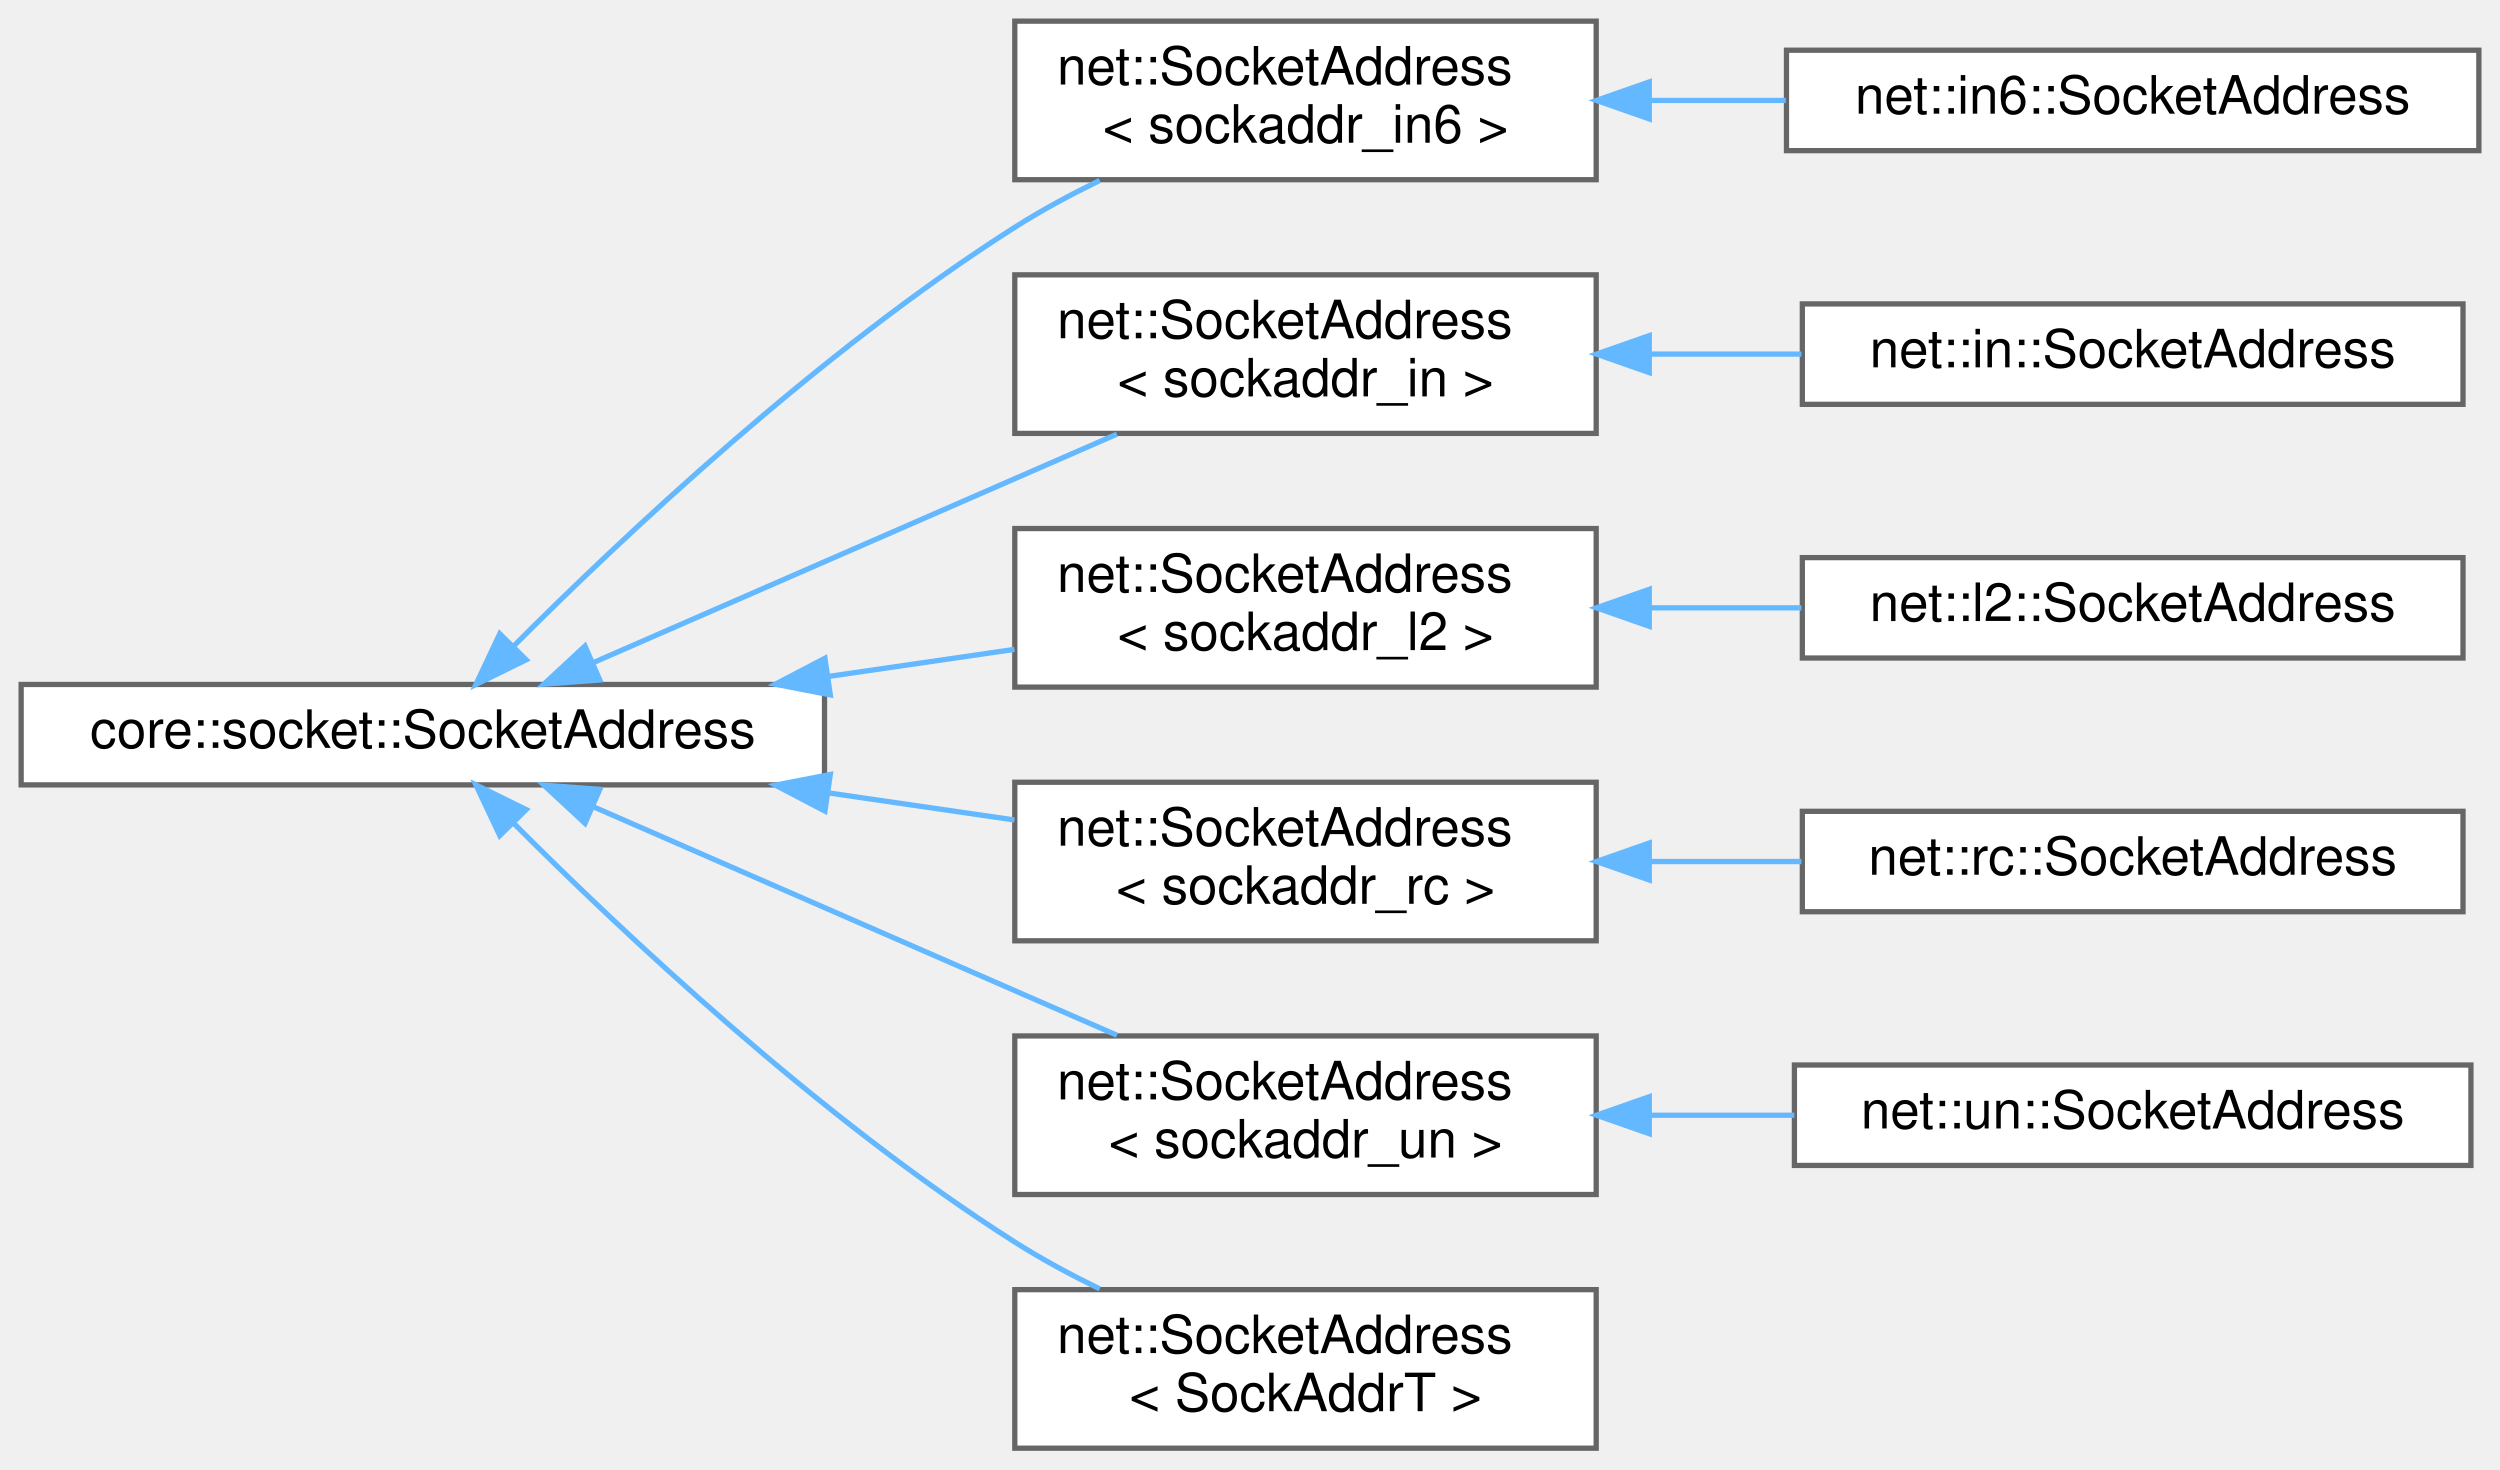
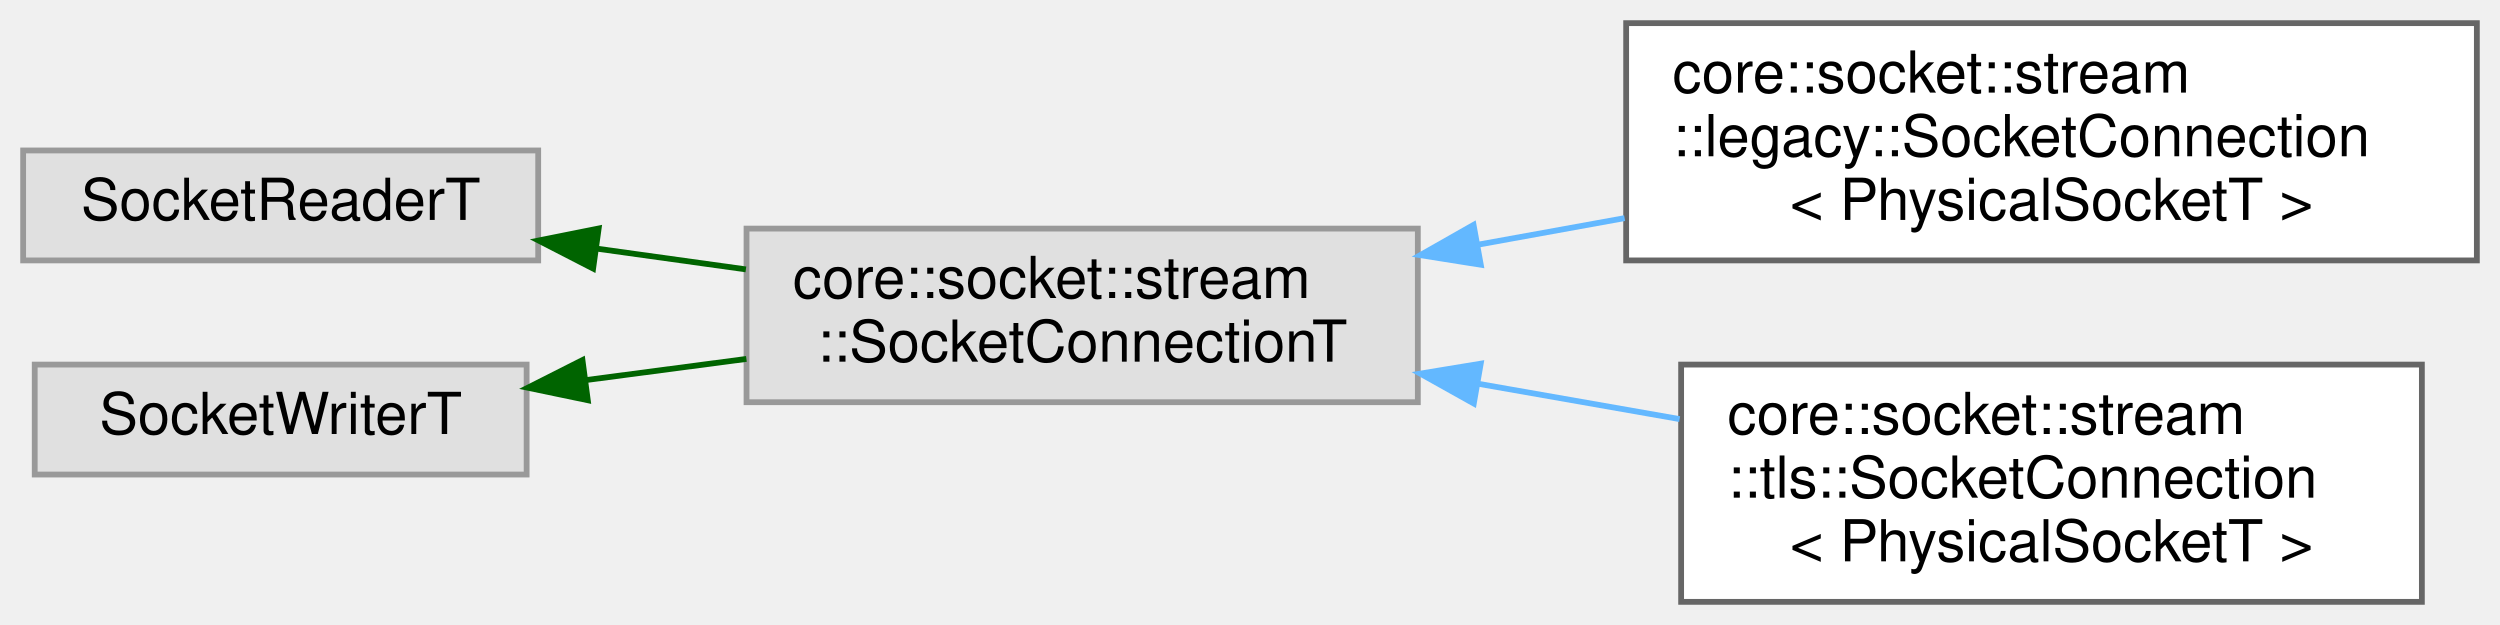
- <svg xmlns="http://www.w3.org/2000/svg" xmlns:xlink="http://www.w3.org/1999/xlink" width="473pt" height="278pt" viewBox="0.00 0.00 473.00 278.00">
-   <g id="graph0" class="graph" transform="scale(1 1) rotate(0) translate(4 274)">
+ <svg xmlns="http://www.w3.org/2000/svg" xmlns:xlink="http://www.w3.org/1999/xlink" width="432pt" height="108pt" viewBox="0.00 0.00 432.00 108.00">
+   <g id="graph0" class="graph" transform="scale(1 1) rotate(0) translate(4 104)">
    <g id="Node000000" class="node">
      <g id="a_Node000000">
-         <a xlink:href="classcore_1_1socket_1_1SocketAddress.html" target="_top" xlink:title=" ">
-           <polygon fill="white" stroke="#666666" points="152,-144.5 0,-144.5 0,-125.5 152,-125.5 152,-144.5" />
-           <text text-anchor="middle" x="76" y="-132.5" font-family="Helvetica,sans-Serif" font-size="10.00">core::socket::SocketAddress</text>
+         <a xlink:title=" ">
+           <polygon fill="#e0e0e0" stroke="#999999" points="241,-64.5 125,-64.5 125,-34.5 241,-34.5 241,-64.5" />
+           <text text-anchor="start" x="133" y="-52.5" font-family="Helvetica,sans-Serif" font-size="10.00">core::socket::stream</text>
+           <text text-anchor="middle" x="183" y="-41.5" font-family="Helvetica,sans-Serif" font-size="10.00">::SocketConnectionT</text>
        </a>
      </g>
    </g>
    <g id="Node000001" class="node">
      <g id="a_Node000001">
-         <a xlink:href="classnet_1_1SocketAddress.html" target="_top" xlink:title=" ">
-           <polygon fill="white" stroke="#666666" points="298,-270 188,-270 188,-240 298,-240 298,-270" />
-           <text text-anchor="start" x="196" y="-258" font-family="Helvetica,sans-Serif" font-size="10.00">net::SocketAddress</text>
-           <text text-anchor="middle" x="243" y="-247" font-family="Helvetica,sans-Serif" font-size="10.00">&lt; sockaddr_in6 &gt;</text>
+         <a xlink:href="classcore_1_1socket_1_1stream_1_1legacy_1_1SocketConnection.html" target="_top" xlink:title=" ">
+           <polygon fill="white" stroke="#666666" points="424,-100 277,-100 277,-59 424,-59 424,-100" />
+           <text text-anchor="start" x="285" y="-88" font-family="Helvetica,sans-Serif" font-size="10.00">core::socket::stream</text>
+           <text text-anchor="start" x="285" y="-77" font-family="Helvetica,sans-Serif" font-size="10.00">::legacy::SocketConnection</text>
+           <text text-anchor="middle" x="350.5" y="-66" font-family="Helvetica,sans-Serif" font-size="10.00">&lt; PhysicalSocketT &gt;</text>
        </a>
      </g>
    </g>
-     <g id="edge354_Node000000_Node000001" class="edge">
-       <g id="a_edge354_Node000000_Node000001">
+     <g id="edge360_Node000000_Node000001" class="edge">
+       <g id="a_edge360_Node000000_Node000001">
        <a xlink:title=" ">
-           <path fill="none" stroke="#63b8ff" d="M93.05,-151.63C113.6,-172.24 151,-207.51 188,-231 193.02,-234.19 198.54,-237.17 204.07,-239.86" />
-           <polygon fill="#63b8ff" stroke="#63b8ff" points="95.55,-149.17 86.04,-144.5 90.56,-154.09 95.55,-149.17" />
+           <path fill="none" stroke="#63b8ff" d="M251.45,-61.73C259.78,-63.24 268.33,-64.79 276.73,-66.31" />
+           <polygon fill="#63b8ff" stroke="#63b8ff" points="251.88,-58.25 241.42,-59.91 250.63,-65.14 251.88,-58.25" />
+         </a>
+       </g>
+     </g>
+     <g id="Node000002" class="node">
+       <g id="a_Node000002">
+         <a xlink:href="classcore_1_1socket_1_1stream_1_1tls_1_1SocketConnection.html" target="_top" xlink:title=" ">
+           <polygon fill="white" stroke="#666666" points="414.5,-41 286.5,-41 286.5,0 414.5,0 414.5,-41" />
+           <text text-anchor="start" x="294.5" y="-29" font-family="Helvetica,sans-Serif" font-size="10.00">core::socket::stream</text>
+           <text text-anchor="start" x="294.5" y="-18" font-family="Helvetica,sans-Serif" font-size="10.00">::tls::SocketConnection</text>
+           <text text-anchor="middle" x="350.5" y="-7" font-family="Helvetica,sans-Serif" font-size="10.00">&lt; PhysicalSocketT &gt;</text>
+         </a>
+       </g>
+     </g>
+     <g id="edge361_Node000000_Node000002" class="edge">
+       <g id="a_edge361_Node000000_Node000002">
+         <a xlink:title=" ">
+           <path fill="none" stroke="#63b8ff" d="M251.41,-37.69C262.92,-35.67 274.84,-33.58 286.24,-31.58" />
+           <polygon fill="#63b8ff" stroke="#63b8ff" points="250.67,-34.27 241.42,-39.44 251.87,-41.16 250.67,-34.27" />
        </a>
      </g>
    </g>
    <g id="Node000003" class="node">
      <g id="a_Node000003">
-         <a xlink:href="classnet_1_1SocketAddress.html" target="_top" xlink:title=" ">
-           <polygon fill="white" stroke="#666666" points="298,-222 188,-222 188,-192 298,-192 298,-222" />
-           <text text-anchor="start" x="196" y="-210" font-family="Helvetica,sans-Serif" font-size="10.00">net::SocketAddress</text>
-           <text text-anchor="middle" x="243" y="-199" font-family="Helvetica,sans-Serif" font-size="10.00">&lt; sockaddr_in &gt;</text>
+         <a xlink:title=" ">
+           <polygon fill="#e0e0e0" stroke="#999999" points="89,-78 0,-78 0,-59 89,-59 89,-78" />
+           <text text-anchor="middle" x="44.5" y="-66" font-family="Helvetica,sans-Serif" font-size="10.00">SocketReaderT</text>
        </a>
      </g>
    </g>
-     <g id="edge356_Node000000_Node000003" class="edge">
-       <g id="a_edge356_Node000000_Node000003">
+     <g id="edge362_Node000003_Node000000" class="edge">
+       <g id="a_edge362_Node000003_Node000000">
        <a xlink:title=" ">
-           <path fill="none" stroke="#63b8ff" d="M108.31,-148.66C136.57,-160.99 178.07,-179.11 207.33,-191.87" />
-           <polygon fill="#63b8ff" stroke="#63b8ff" points="109.48,-145.35 98.91,-144.56 106.68,-151.77 109.48,-145.35" />
-         </a>
-       </g>
-     </g>
-     <g id="Node000005" class="node">
-       <g id="a_Node000005">
-         <a xlink:href="classnet_1_1SocketAddress.html" target="_top" xlink:title=" ">
-           <polygon fill="white" stroke="#666666" points="298,-174 188,-174 188,-144 298,-144 298,-174" />
-           <text text-anchor="start" x="196" y="-162" font-family="Helvetica,sans-Serif" font-size="10.00">net::SocketAddress</text>
-           <text text-anchor="middle" x="243" y="-151" font-family="Helvetica,sans-Serif" font-size="10.00">&lt; sockaddr_l2 &gt;</text>
-         </a>
-       </g>
-     </g>
-     <g id="edge358_Node000000_Node000005" class="edge">
-       <g id="a_edge358_Node000000_Node000005">
-         <a xlink:title=" ">
-           <path fill="none" stroke="#63b8ff" d="M152.62,-146C164.54,-147.73 176.64,-149.49 187.93,-151.14" />
-           <polygon fill="#63b8ff" stroke="#63b8ff" points="153.09,-142.53 142.69,-144.55 152.08,-149.46 153.09,-142.53" />
-         </a>
-       </g>
-     </g>
-     <g id="Node000007" class="node">
-       <g id="a_Node000007">
-         <a xlink:href="classnet_1_1SocketAddress.html" target="_top" xlink:title=" ">
-           <polygon fill="white" stroke="#666666" points="298,-126 188,-126 188,-96 298,-96 298,-126" />
-           <text text-anchor="start" x="196" y="-114" font-family="Helvetica,sans-Serif" font-size="10.00">net::SocketAddress</text>
-           <text text-anchor="middle" x="243" y="-103" font-family="Helvetica,sans-Serif" font-size="10.00">&lt; sockaddr_rc &gt;</text>
-         </a>
-       </g>
-     </g>
-     <g id="edge360_Node000000_Node000007" class="edge">
-       <g id="a_edge360_Node000000_Node000007">
-         <a xlink:title=" ">
-           <path fill="none" stroke="#63b8ff" d="M152.62,-124C164.54,-122.27 176.64,-120.51 187.93,-118.86" />
-           <polygon fill="#63b8ff" stroke="#63b8ff" points="152.08,-120.54 142.69,-125.45 153.09,-127.47 152.08,-120.54" />
-         </a>
-       </g>
-     </g>
-     <g id="Node000009" class="node">
-       <g id="a_Node000009">
-         <a xlink:href="classnet_1_1SocketAddress.html" target="_top" xlink:title=" ">
-           <polygon fill="white" stroke="#666666" points="298,-78 188,-78 188,-48 298,-48 298,-78" />
-           <text text-anchor="start" x="196" y="-66" font-family="Helvetica,sans-Serif" font-size="10.00">net::SocketAddress</text>
-           <text text-anchor="middle" x="243" y="-55" font-family="Helvetica,sans-Serif" font-size="10.00">&lt; sockaddr_un &gt;</text>
-         </a>
-       </g>
-     </g>
-     <g id="edge362_Node000000_Node000009" class="edge">
-       <g id="a_edge362_Node000000_Node000009">
-         <a xlink:title=" ">
-           <path fill="none" stroke="#63b8ff" d="M108.31,-121.34C136.57,-109.01 178.07,-90.89 207.33,-78.13" />
-           <polygon fill="#63b8ff" stroke="#63b8ff" points="106.68,-118.23 98.91,-125.44 109.48,-124.65 106.68,-118.23" />
-         </a>
-       </g>
-     </g>
-     <g id="Node000011" class="node">
-       <g id="a_Node000011">
-         <a xlink:href="classnet_1_1SocketAddress.html" target="_top" xlink:title=" ">
-           <polygon fill="white" stroke="#666666" points="298,-30 188,-30 188,0 298,0 298,-30" />
-           <text text-anchor="start" x="196" y="-18" font-family="Helvetica,sans-Serif" font-size="10.00">net::SocketAddress</text>
-           <text text-anchor="middle" x="243" y="-7" font-family="Helvetica,sans-Serif" font-size="10.00">&lt; SockAddrT &gt;</text>
-         </a>
-       </g>
-     </g>
-     <g id="edge364_Node000000_Node000011" class="edge">
-       <g id="a_edge364_Node000000_Node000011">
-         <a xlink:title=" ">
-           <path fill="none" stroke="#63b8ff" d="M93.05,-118.37C113.6,-97.76 151,-62.49 188,-39 193.02,-35.81 198.54,-32.83 204.07,-30.14" />
-           <polygon fill="#63b8ff" stroke="#63b8ff" points="90.56,-115.91 86.04,-125.5 95.55,-120.83 90.56,-115.91" />
-         </a>
-       </g>
-     </g>
-     <g id="Node000002" class="node">
-       <g id="a_Node000002">
-         <a xlink:href="classnet_1_1in6_1_1SocketAddress.html" target="_top" xlink:title=" ">
-           <polygon fill="white" stroke="#666666" points="465,-264.5 334,-264.5 334,-245.5 465,-245.5 465,-264.5" />
-           <text text-anchor="middle" x="399.5" y="-252.5" font-family="Helvetica,sans-Serif" font-size="10.00">net::in6::SocketAddress</text>
-         </a>
-       </g>
-     </g>
-     <g id="edge355_Node000001_Node000002" class="edge">
-       <g id="a_edge355_Node000001_Node000002">
-         <a xlink:title=" ">
-           <path fill="none" stroke="#63b8ff" d="M308.24,-255C316.71,-255 325.4,-255 333.88,-255" />
-           <polygon fill="#63b8ff" stroke="#63b8ff" points="308.04,-251.5 298.04,-255 308.04,-258.5 308.04,-251.5" />
+           <path fill="none" stroke="darkgreen" d="M99.17,-61.03C107.62,-59.85 116.37,-58.64 124.89,-57.45" />
+           <polygon fill="darkgreen" stroke="darkgreen" points="98.49,-57.59 89.06,-62.44 99.45,-64.52 98.49,-57.59" />
        </a>
      </g>
    </g>
    <g id="Node000004" class="node">
      <g id="a_Node000004">
-         <a xlink:href="classnet_1_1in_1_1SocketAddress.html" target="_top" xlink:title=" ">
-           <polygon fill="white" stroke="#666666" points="462,-216.5 337,-216.5 337,-197.5 462,-197.5 462,-216.5" />
-           <text text-anchor="middle" x="399.5" y="-204.5" font-family="Helvetica,sans-Serif" font-size="10.00">net::in::SocketAddress</text>
+         <a xlink:title=" ">
+           <polygon fill="#e0e0e0" stroke="#999999" points="87,-41 2,-41 2,-22 87,-22 87,-41" />
+           <text text-anchor="middle" x="44.5" y="-29" font-family="Helvetica,sans-Serif" font-size="10.00">SocketWriterT</text>
        </a>
      </g>
    </g>
-     <g id="edge357_Node000003_Node000004" class="edge">
-       <g id="a_edge357_Node000003_Node000004">
+     <g id="edge363_Node000004_Node000000" class="edge">
+       <g id="a_edge363_Node000004_Node000000">
        <a xlink:title=" ">
-           <path fill="none" stroke="#63b8ff" d="M308.18,-207C317.66,-207 327.4,-207 336.83,-207" />
-           <polygon fill="#63b8ff" stroke="#63b8ff" points="308.04,-203.5 298.04,-207 308.04,-210.5 308.04,-203.5" />
-         </a>
-       </g>
-     </g>
-     <g id="Node000006" class="node">
-       <g id="a_Node000006">
-         <a xlink:href="classnet_1_1l2_1_1SocketAddress.html" target="_top" xlink:title=" ">
-           <polygon fill="white" stroke="#666666" points="462,-168.5 337,-168.5 337,-149.5 462,-149.5 462,-168.5" />
-           <text text-anchor="middle" x="399.5" y="-156.5" font-family="Helvetica,sans-Serif" font-size="10.00">net::l2::SocketAddress</text>
-         </a>
-       </g>
-     </g>
-     <g id="edge359_Node000005_Node000006" class="edge">
-       <g id="a_edge359_Node000005_Node000006">
-         <a xlink:title=" ">
-           <path fill="none" stroke="#63b8ff" d="M308.18,-159C317.66,-159 327.4,-159 336.83,-159" />
-           <polygon fill="#63b8ff" stroke="#63b8ff" points="308.04,-155.5 298.04,-159 308.04,-162.5 308.04,-155.5" />
-         </a>
-       </g>
-     </g>
-     <g id="Node000008" class="node">
-       <g id="a_Node000008">
-         <a xlink:href="classnet_1_1rc_1_1SocketAddress.html" target="_top" xlink:title=" ">
-           <polygon fill="white" stroke="#666666" points="462,-120.5 337,-120.5 337,-101.5 462,-101.5 462,-120.5" />
-           <text text-anchor="middle" x="399.5" y="-108.5" font-family="Helvetica,sans-Serif" font-size="10.00">net::rc::SocketAddress</text>
-         </a>
-       </g>
-     </g>
-     <g id="edge361_Node000007_Node000008" class="edge">
-       <g id="a_edge361_Node000007_Node000008">
-         <a xlink:title=" ">
-           <path fill="none" stroke="#63b8ff" d="M308.18,-111C317.66,-111 327.4,-111 336.83,-111" />
-           <polygon fill="#63b8ff" stroke="#63b8ff" points="308.04,-107.5 298.04,-111 308.04,-114.5 308.04,-107.5" />
-         </a>
-       </g>
-     </g>
-     <g id="Node000010" class="node">
-       <g id="a_Node000010">
-         <a xlink:href="classnet_1_1un_1_1SocketAddress.html" target="_top" xlink:title=" ">
-           <polygon fill="white" stroke="#666666" points="463.5,-72.5 335.5,-72.5 335.5,-53.5 463.5,-53.5 463.5,-72.5" />
-           <text text-anchor="middle" x="399.5" y="-60.5" font-family="Helvetica,sans-Serif" font-size="10.00">net::un::SocketAddress</text>
-         </a>
-       </g>
-     </g>
-     <g id="edge363_Node000009_Node000010" class="edge">
-       <g id="a_edge363_Node000009_Node000010">
-         <a xlink:title=" ">
-           <path fill="none" stroke="#63b8ff" d="M308.12,-63C317.17,-63 326.46,-63 335.49,-63" />
-           <polygon fill="#63b8ff" stroke="#63b8ff" points="308.04,-59.5 298.04,-63 308.04,-66.5 308.04,-59.5" />
+           <path fill="none" stroke="darkgreen" d="M97.22,-38.32C106.29,-39.52 115.77,-40.77 124.98,-41.98" />
+           <polygon fill="darkgreen" stroke="darkgreen" points="97.57,-34.84 87.2,-37 96.65,-41.78 97.57,-34.84" />
        </a>
      </g>
    </g>
  </g>
</svg>
